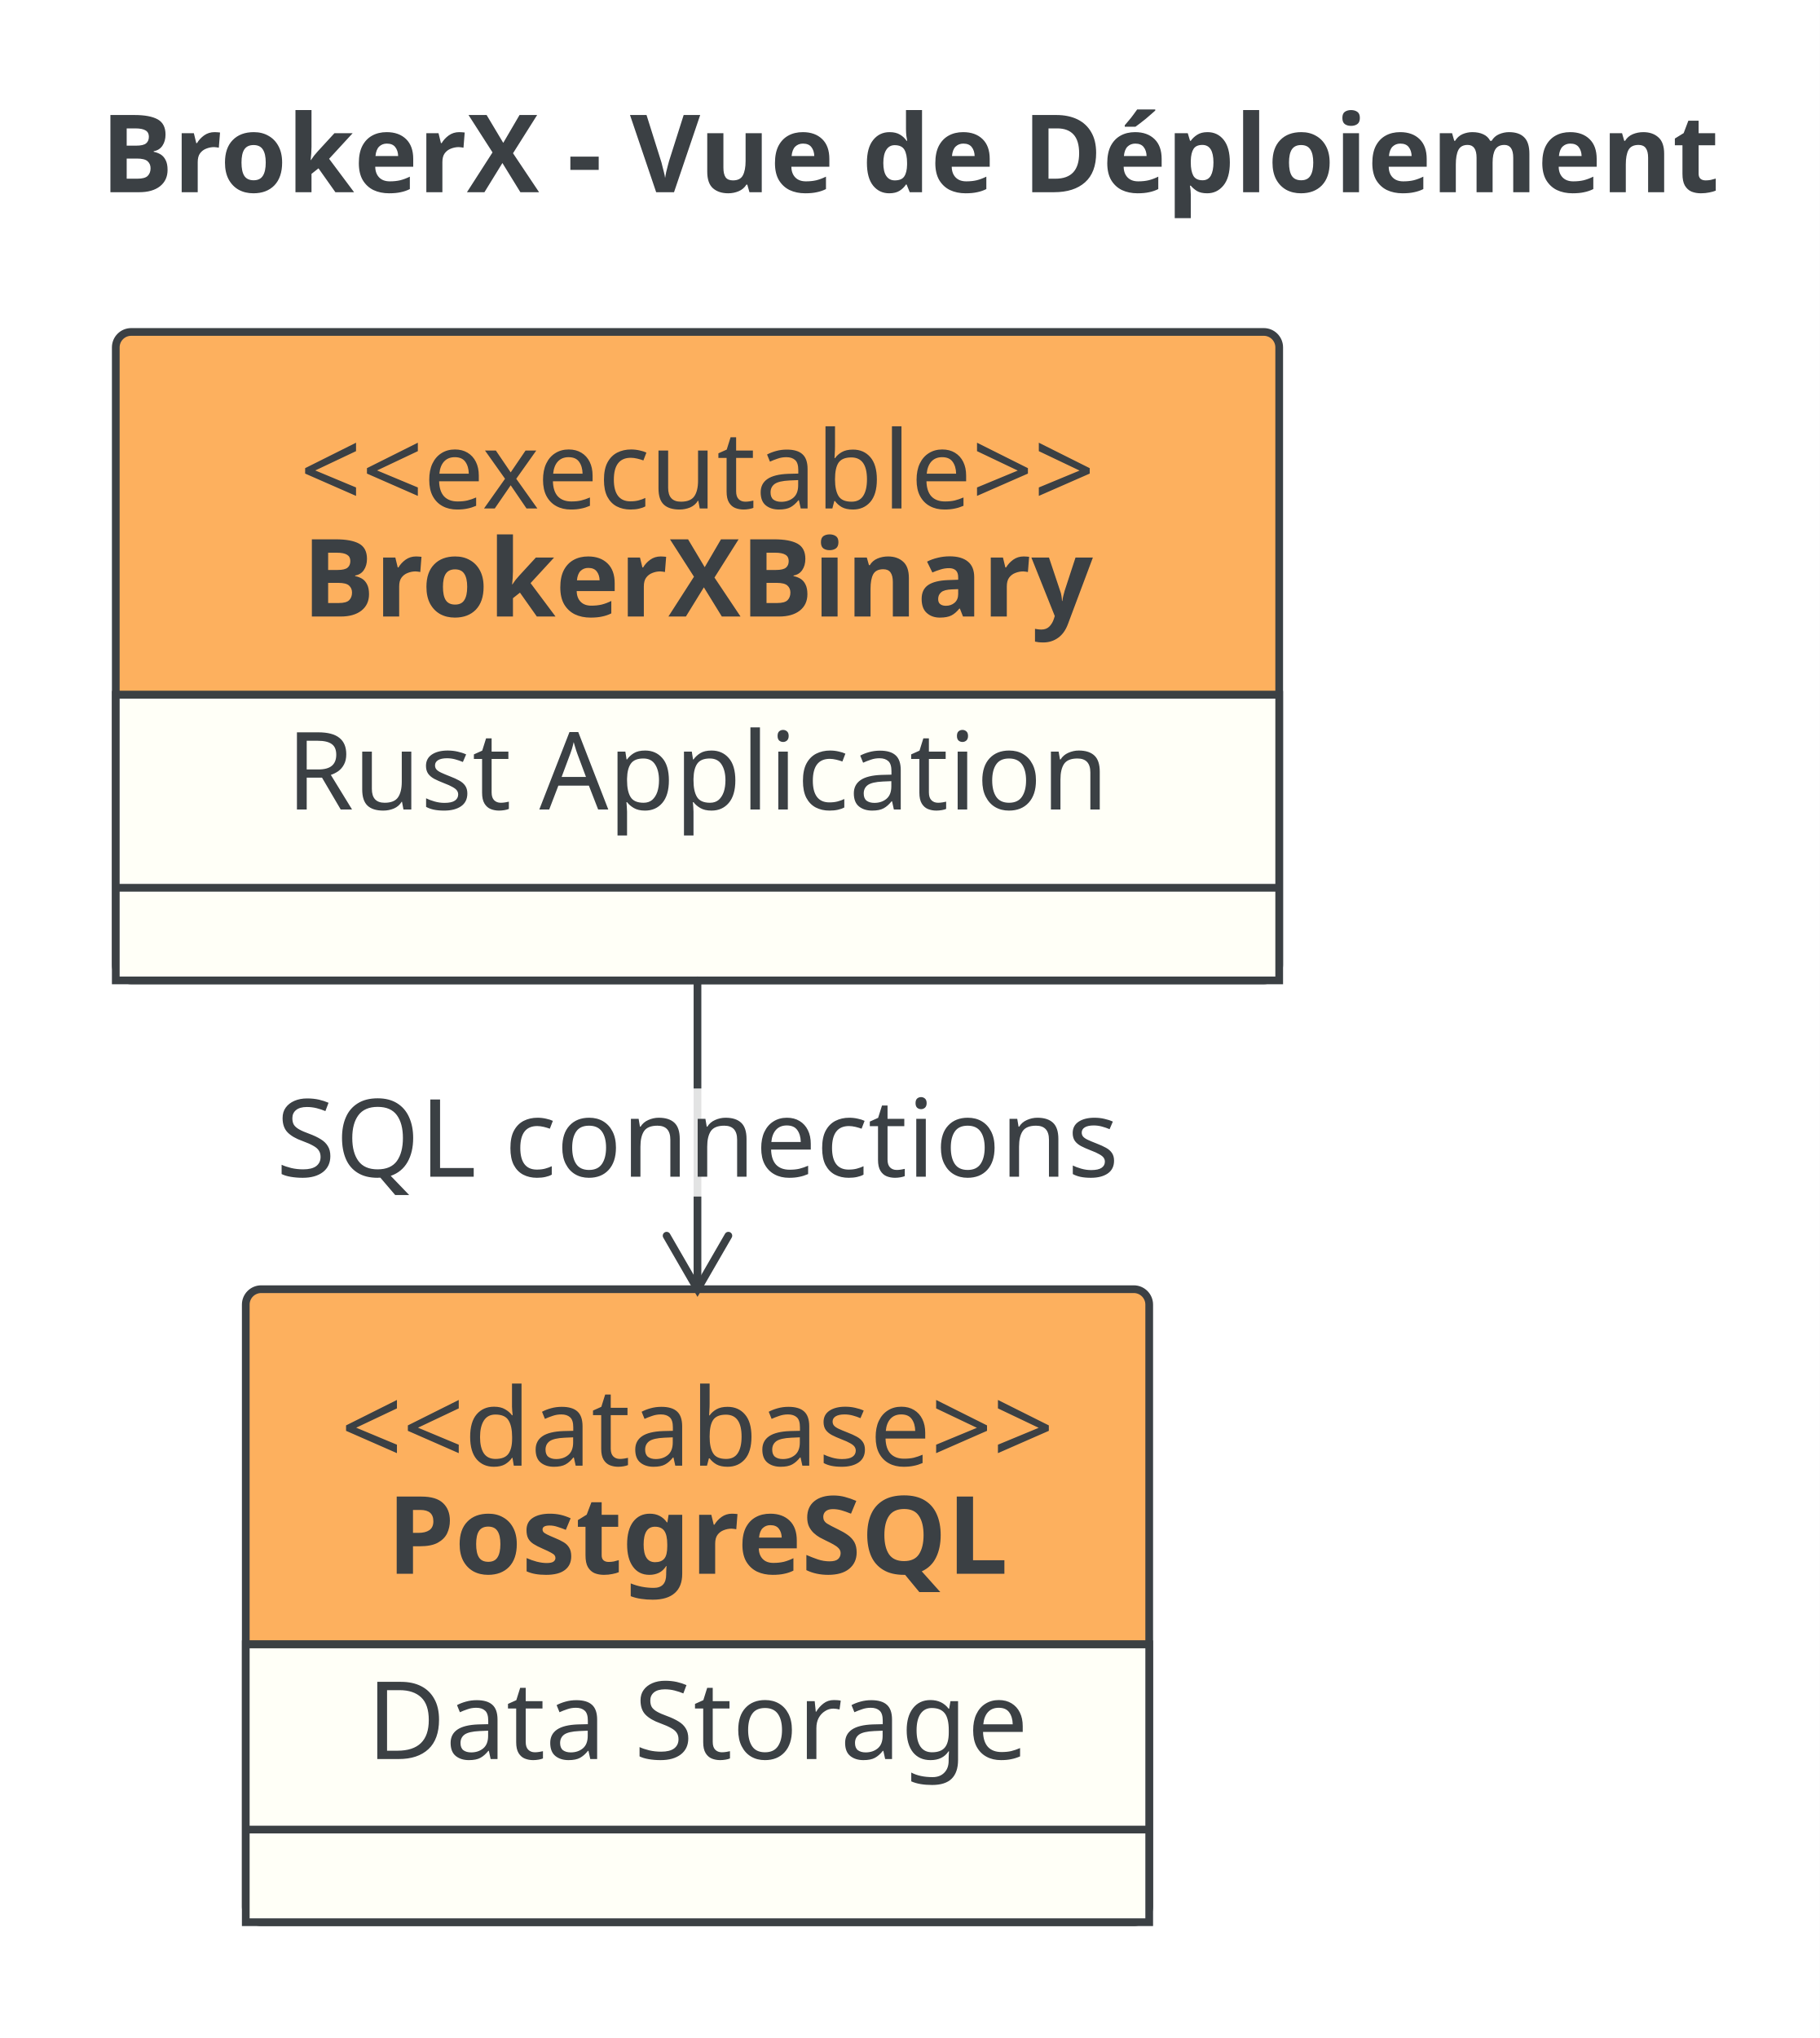
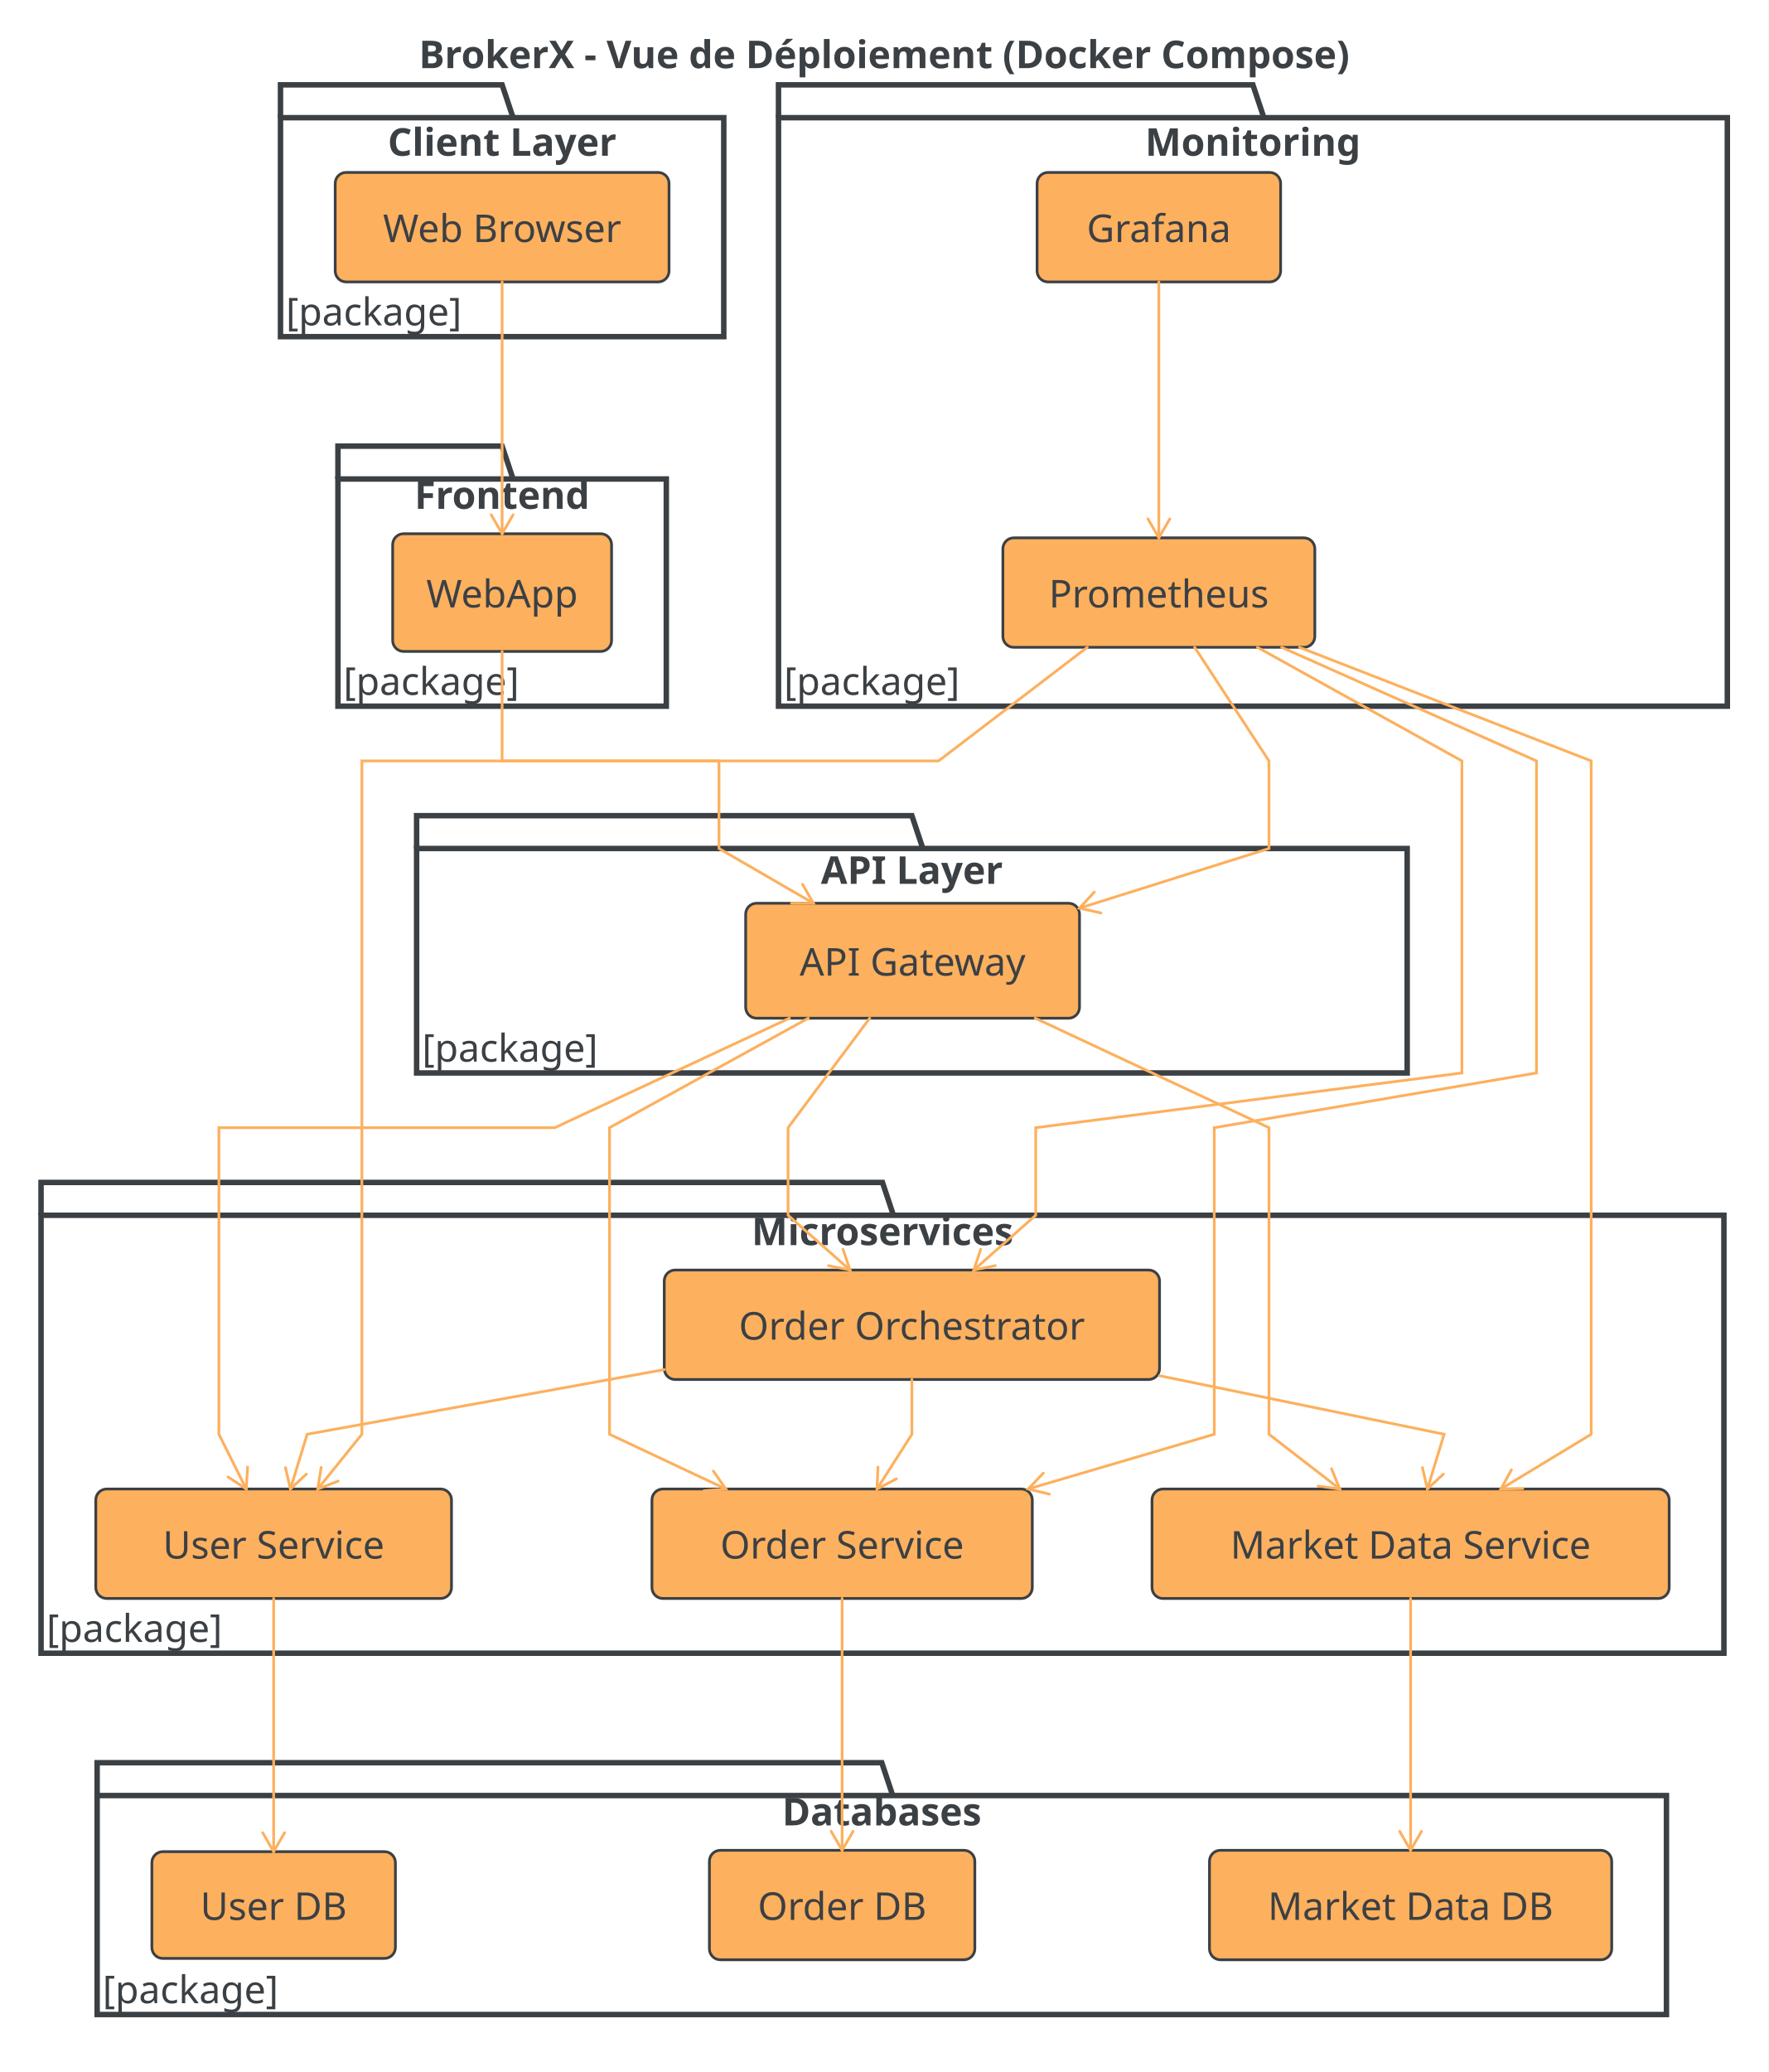
- <svg xmlns="http://www.w3.org/2000/svg" width="235.789" height="264" style="width: 235.789px; height: 264px;">
-   <defs id="defs_35" />
-   <path opacity="1" stroke-width="1" stroke-opacity="1" fill-opacity="1" d="M 0,0 l 235.789,0 l 0,264 l-235.789 0 z" fill="#fff" stroke="none" />
+ <svg xmlns="http://www.w3.org/2000/svg" width="646.25" height="757" style="width: 646.25px; height: 757px;">
+   <defs id="defs_4" />
+   <path opacity="1" stroke-width="1" stroke-opacity="1" fill-opacity="1" d="M 0,0 l 646.25,0 l 0,757 l-646.25 0 z" fill="#fff" stroke="none" />
  <g opacity="1" transform="matrix(1,0,0,1,15,43)">
-     <g opacity="1" class="class__entity">
-       <path opacity="1" stroke-width="1" stroke-opacity="1" fill-opacity="1" d="M 2,0 l 146.737,0 a 2,2,0,0,1,2,2 l 0,80 a 2,2,0,0,1,-2,2 l -146.737,0 a 2,2,0,0,1,-2,-2 l 0,-80 a 2,2,0,0,1,2,-2 z" fill="#fdb05e" stroke="#3b4044" />
-       <path opacity="1" stroke-width="1" stroke-opacity="1" fill-opacity="1" d="M 0,47 l 150.737,0 l 0,37 l-150.737 0 z" fill="#fffff7" stroke="#3b4044" class="class__section-bg" />
-       <text dominant-baseline="hanging" text-anchor="middle" opacity="1" stroke-width="1" stroke-opacity="1" fill-opacity="1" x="75.368" y="12" font-size="14" font-family="Source Code Pro, sans-serif" font-style="normal" font-weight="normal" font-variant="normal" fill="#3b4044" width="117.895" height="10" paint-order="stroke" style="stroke-linecap:butt; stroke-linejoin:miter;" stroke="none">&lt;&lt;executable&gt;&gt;</text>
-       <text dominant-baseline="hanging" text-anchor="middle" opacity="1" stroke-width="1" stroke-opacity="1" fill-opacity="1" x="75.368" y="26" font-size="14" font-family="Source Code Pro, sans-serif" font-style="normal" font-weight="bold" font-variant="normal" fill="#3b4044" width="109.474" height="13" paint-order="stroke" style="stroke-linecap:butt; stroke-linejoin:miter;" stroke="none">BrokerXBinary</text>
-       <text dominant-baseline="hanging" text-anchor="middle" opacity="1" stroke-width="1" stroke-opacity="1" fill-opacity="1" x="75.368" y="51" font-size="14" font-family="Source Code Pro, sans-serif" font-style="normal" font-weight="normal" font-variant="normal" fill="#3b4044" width="134.737" height="13" paint-order="stroke" style="stroke-linecap:butt; stroke-linejoin:miter;" stroke="none">Rust Application</text>
-       <text dominant-baseline="hanging" text-anchor="middle" opacity="1" stroke-width="1" stroke-opacity="1" fill-opacity="1" x="8" y="76" font-size="14" font-family="Source Code Pro, sans-serif" font-style="normal" font-weight="normal" font-variant="normal" fill="#3b4044" width="0" height="0" paint-order="stroke" style="stroke-linecap:butt; stroke-linejoin:miter;" stroke="none" />
-       <line opacity="1" stroke-width="1" stroke-opacity="1" fill-opacity="1" x1="-75.368" y1="5" x2="75.368" y2="5" stroke="#3b4044" class="class-entity__sep-line" transform="matrix(1,0,0,1,75.36842,42)" />
-       <line opacity="1" stroke-width="1" stroke-opacity="1" fill-opacity="1" x1="-75.368" y1="30" x2="75.368" y2="30" stroke="#3b4044" class="class-entity__sep-line" transform="matrix(1,0,0,1,75.36842,42)" />
-     </g>
-     <g opacity="1" class="class__entity">
-       <path opacity="1" stroke-width="1" stroke-opacity="1" fill-opacity="1" d="M 18.842,124 l 113.053,0 a 2,2,0,0,1,2,2 l 0,78 a 2,2,0,0,1,-2,2 l -113.053,0 a 2,2,0,0,1,-2,-2 l 0,-78 a 2,2,0,0,1,2,-2 z" fill="#fdb05e" stroke="#3b4044" />
-       <path opacity="1" stroke-width="1" stroke-opacity="1" fill-opacity="1" d="M 16.842,170 l 117.053,0 l 0,36 l-117.053 0 z" fill="#fffff7" stroke="#3b4044" class="class__section-bg" />
-       <text dominant-baseline="hanging" text-anchor="middle" opacity="1" stroke-width="1" stroke-opacity="1" fill-opacity="1" x="75.368" y="136" font-size="14" font-family="Source Code Pro, sans-serif" font-style="normal" font-weight="normal" font-variant="normal" fill="#3b4044" width="101.053" height="10" paint-order="stroke" style="stroke-linecap:butt; stroke-linejoin:miter;" stroke="none">&lt;&lt;database&gt;&gt;</text>
-       <text dominant-baseline="hanging" text-anchor="middle" opacity="1" stroke-width="1" stroke-opacity="1" fill-opacity="1" x="75.368" y="150" font-size="14" font-family="Source Code Pro, sans-serif" font-style="normal" font-weight="bold" font-variant="normal" fill="#3b4044" width="84.211" height="12" paint-order="stroke" style="stroke-linecap:butt; stroke-linejoin:miter;" stroke="none">PostgreSQL</text>
-       <text dominant-baseline="hanging" text-anchor="middle" opacity="1" stroke-width="1" stroke-opacity="1" fill-opacity="1" x="75.368" y="174" font-size="14" font-family="Source Code Pro, sans-serif" font-style="normal" font-weight="normal" font-variant="normal" fill="#3b4044" width="101.053" height="12" paint-order="stroke" style="stroke-linecap:butt; stroke-linejoin:miter;" stroke="none">Data Storage</text>
-       <text dominant-baseline="hanging" text-anchor="middle" opacity="1" stroke-width="1" stroke-opacity="1" fill-opacity="1" x="24.842" y="198" font-size="14" font-family="Source Code Pro, sans-serif" font-style="normal" font-weight="normal" font-variant="normal" fill="#3b4044" width="0" height="0" paint-order="stroke" style="stroke-linecap:butt; stroke-linejoin:miter;" stroke="none" />
-       <line opacity="1" stroke-width="1" stroke-opacity="1" fill-opacity="1" x1="-58.526" y1="5" x2="58.526" y2="5" stroke="#3b4044" class="class-entity__sep-line" transform="matrix(1,0,0,1,75.36842,165)" />
-       <line opacity="1" stroke-width="1" stroke-opacity="1" fill-opacity="1" x1="-58.526" y1="29" x2="58.526" y2="29" stroke="#3b4044" class="class-entity__sep-line" transform="matrix(1,0,0,1,75.36842,165)" />
+     <g opacity="1">
+       <g opacity="1">
+         <path opacity="1" stroke-width="2" stroke-opacity="1" fill-opacity="1" d="M 269.5 0L 269.5 -12L 442.875 -12L 446.875 0" fill="#fff" stroke="#3b4044" />
+         <path opacity="1" stroke-width="2" stroke-opacity="1" fill-opacity="1" d="M 269.5,0 l 346.75,0 l 0,215 l-346.75 0 z" fill="#fff" stroke="#3b4044" />
+       </g>
+       <text dominant-baseline="text-after-edge" text-anchor="middle" opacity="1" stroke-width="1" stroke-opacity="1" fill-opacity="1" x="442.875" y="18" font-size="14" font-family="Source Code Pro, sans-serif" font-style="normal" font-weight="bold" font-variant="normal" fill="#3b4044" paint-order="stroke" style="stroke-linecap:butt; stroke-linejoin:miter;" stroke="none" class="component__group-label">Monitoring</text>
+       <text dominant-baseline="hanging" text-anchor="left" opacity="1" stroke-width="1" stroke-opacity="1" fill-opacity="1" x="271.5" y="200" font-size="14" font-family="Source Code Pro, sans-serif" font-style="normal" font-weight="normal" font-variant="normal" fill="#3b4044" paint-order="stroke" style="stroke-linecap:butt; stroke-linejoin:miter;" stroke="none" class="component__type">[package]</text>
    </g>
    <g opacity="1">
-       <path opacity="1" stroke-width="1" stroke-opacity="1" fill-opacity="1" d="M 75.368 84L 75.368 94L 75.368 104L 75.368 114L 75.368 124" stroke="#3b4044" stroke-linecap="round" stroke-dasharray="null" fill="none" class="class__rel-line" />
-       <path opacity="0.85" stroke-width="1" stroke-opacity="1" fill-opacity="1" d="M 12.211,98 l 126.316,0 l 0,14 l-126.316 0 z" fill="#fff" stroke="none" class="label-bg" />
-       <text dominant-baseline="central" text-anchor="middle" opacity="1" stroke-width="1" stroke-opacity="1" fill-opacity="1" x="75.368" y="104" font-size="14" font-family="Source Code Pro, sans-serif" font-style="normal" font-weight="normal" font-variant="normal" fill="#3b4044" paint-order="stroke" style="stroke-linecap:butt; stroke-linejoin:miter;" stroke="none" class="class__rel-text">SQL connections</text>
-       <path opacity="1" stroke-width="1" stroke-opacity="1" fill-opacity="1" x="68.44" y="124" stroke="#3b4044" stroke-linecap="round" d="M 68.44 120L 75.368 124L 68.44 128" fill="none" transform="matrix(6.123233995736766e-17,1,-1,6.123233995736766e-17,199.3684,48.63158)" />
+       <g opacity="1">
+         <path opacity="1" stroke-width="2" stroke-opacity="1" fill-opacity="1" d="M 20.5 613L 20.5 601L 307.25 601L 311.25 613" fill="#fff" stroke="#3b4044" />
+         <path opacity="1" stroke-width="2" stroke-opacity="1" fill-opacity="1" d="M 20.5,613 l 573.5,0 l 0,80 l-573.5 0 z" fill="#fff" stroke="#3b4044" />
+       </g>
+       <text dominant-baseline="text-after-edge" text-anchor="middle" opacity="1" stroke-width="1" stroke-opacity="1" fill-opacity="1" x="307.25" y="628" font-size="14" font-family="Source Code Pro, sans-serif" font-style="normal" font-weight="bold" font-variant="normal" fill="#3b4044" paint-order="stroke" style="stroke-linecap:butt; stroke-linejoin:miter;" stroke="none" class="component__group-label">Databases</text>
+       <text dominant-baseline="hanging" text-anchor="left" opacity="1" stroke-width="1" stroke-opacity="1" fill-opacity="1" x="22.5" y="678" font-size="14" font-family="Source Code Pro, sans-serif" font-style="normal" font-weight="normal" font-variant="normal" fill="#3b4044" paint-order="stroke" style="stroke-linecap:butt; stroke-linejoin:miter;" stroke="none" class="component__type">[package]</text>
    </g>
-     <text dominant-baseline="text-after-edge" text-anchor="middle" opacity="1" stroke-width="1" stroke-opacity="1" fill-opacity="1" x="102.895" y="-14" font-size="14" font-family="Source Code Pro, sans-serif" font-style="normal" font-weight="bold" font-variant="normal" fill="#3b4044" paint-order="stroke" style="stroke-linecap:butt; stroke-linejoin:miter;" stroke="none" class="class__title">BrokerX - Vue de Déploiement</text>
+     <g opacity="1">
+       <g opacity="1">
+         <path opacity="1" stroke-width="2" stroke-opacity="1" fill-opacity="1" d="M 0 401L 0 389L 307.5 389L 311.5 401" fill="#fff" stroke="#3b4044" />
+         <path opacity="1" stroke-width="2" stroke-opacity="1" fill-opacity="1" d="M 0,401 l 615,0 l 0,160 l-615 0 z" fill="#fff" stroke="#3b4044" />
+       </g>
+       <text dominant-baseline="text-after-edge" text-anchor="middle" opacity="1" stroke-width="1" stroke-opacity="1" fill-opacity="1" x="307.5" y="416" font-size="14" font-family="Source Code Pro, sans-serif" font-style="normal" font-weight="bold" font-variant="normal" fill="#3b4044" paint-order="stroke" style="stroke-linecap:butt; stroke-linejoin:miter;" stroke="none" class="component__group-label">Microservices</text>
+       <text dominant-baseline="hanging" text-anchor="left" opacity="1" stroke-width="1" stroke-opacity="1" fill-opacity="1" x="2" y="546" font-size="14" font-family="Source Code Pro, sans-serif" font-style="normal" font-weight="normal" font-variant="normal" fill="#3b4044" paint-order="stroke" style="stroke-linecap:butt; stroke-linejoin:miter;" stroke="none" class="component__type">[package]</text>
+     </g>
+     <g opacity="1">
+       <g opacity="1">
+         <path opacity="1" stroke-width="2" stroke-opacity="1" fill-opacity="1" d="M 137.25 267L 137.25 255L 318.25 255L 322.25 267" fill="#fff" stroke="#3b4044" />
+         <path opacity="1" stroke-width="2" stroke-opacity="1" fill-opacity="1" d="M 137.25,267 l 362,0 l 0,82 l-362 0 z" fill="#fff" stroke="#3b4044" />
+       </g>
+       <text dominant-baseline="text-after-edge" text-anchor="middle" opacity="1" stroke-width="1" stroke-opacity="1" fill-opacity="1" x="318.25" y="284" font-size="14" font-family="Source Code Pro, sans-serif" font-style="normal" font-weight="bold" font-variant="normal" fill="#3b4044" paint-order="stroke" style="stroke-linecap:butt; stroke-linejoin:miter;" stroke="none" class="component__group-label">API Layer</text>
+       <text dominant-baseline="hanging" text-anchor="left" opacity="1" stroke-width="1" stroke-opacity="1" fill-opacity="1" x="139.25" y="334" font-size="14" font-family="Source Code Pro, sans-serif" font-style="normal" font-weight="normal" font-variant="normal" fill="#3b4044" paint-order="stroke" style="stroke-linecap:butt; stroke-linejoin:miter;" stroke="none" class="component__type">[package]</text>
+     </g>
+     <g opacity="1">
+       <g opacity="1">
+         <path opacity="1" stroke-width="2" stroke-opacity="1" fill-opacity="1" d="M 108.5 132L 108.5 120L 168.5 120L 172.5 132" fill="#fff" stroke="#3b4044" />
+         <path opacity="1" stroke-width="2" stroke-opacity="1" fill-opacity="1" d="M 108.5,132 l 120,0 l 0,83 l-120 0 z" fill="#fff" stroke="#3b4044" />
+       </g>
+       <text dominant-baseline="text-after-edge" text-anchor="middle" opacity="1" stroke-width="1" stroke-opacity="1" fill-opacity="1" x="168.5" y="147" font-size="14" font-family="Source Code Pro, sans-serif" font-style="normal" font-weight="bold" font-variant="normal" fill="#3b4044" paint-order="stroke" style="stroke-linecap:butt; stroke-linejoin:miter;" stroke="none" class="component__group-label">Frontend</text>
+       <text dominant-baseline="hanging" text-anchor="left" opacity="1" stroke-width="1" stroke-opacity="1" fill-opacity="1" x="110.5" y="200" font-size="14" font-family="Source Code Pro, sans-serif" font-style="normal" font-weight="normal" font-variant="normal" fill="#3b4044" paint-order="stroke" style="stroke-linecap:butt; stroke-linejoin:miter;" stroke="none" class="component__type">[package]</text>
+     </g>
+     <g opacity="1">
+       <g opacity="1">
+         <path opacity="1" stroke-width="2" stroke-opacity="1" fill-opacity="1" d="M 87.5 0L 87.5 -12L 168.5 -12L 172.5 0" fill="#fff" stroke="#3b4044" />
+         <path opacity="1" stroke-width="2" stroke-opacity="1" fill-opacity="1" d="M 87.5,0 l 162,0 l 0,80 l-162 0 z" fill="#fff" stroke="#3b4044" />
+       </g>
+       <text dominant-baseline="text-after-edge" text-anchor="middle" opacity="1" stroke-width="1" stroke-opacity="1" fill-opacity="1" x="168.5" y="18" font-size="14" font-family="Source Code Pro, sans-serif" font-style="normal" font-weight="bold" font-variant="normal" fill="#3b4044" paint-order="stroke" style="stroke-linecap:butt; stroke-linejoin:miter;" stroke="none" class="component__group-label">Client Layer</text>
+       <text dominant-baseline="hanging" text-anchor="left" opacity="1" stroke-width="1" stroke-opacity="1" fill-opacity="1" x="89.5" y="65" font-size="14" font-family="Source Code Pro, sans-serif" font-style="normal" font-weight="normal" font-variant="normal" fill="#3b4044" paint-order="stroke" style="stroke-linecap:butt; stroke-linejoin:miter;" stroke="none" class="component__type">[package]</text>
+     </g>
+     <g opacity="1" class="component__component">
+       <path opacity="1" stroke-width="1" stroke-opacity="1" fill-opacity="1" d="M 111.5,20 l 114,0 a 4,4,0,0,1,4,4 l 0,32 a 4,4,0,0,1,-4,4 l -114,0 a 4,4,0,0,1,-4,-4 l 0,-32 a 4,4,0,0,1,4,-4 z" fill="#fdb05e" stroke="#3b4044" class="component__component-rect" />
+       <text dominant-baseline="central" text-anchor="middle" opacity="1" stroke-width="1" stroke-opacity="1" fill-opacity="1" x="168.5" y="40" font-size="14" font-family="Source Code Pro, sans-serif" font-style="normal" font-weight="normal" font-variant="normal" fill="#3b4044" paint-order="stroke" style="stroke-linecap:butt; stroke-linejoin:miter;" stroke="none">Web Browser</text>
+     </g>
+     <g opacity="1" class="component__component">
+       <path opacity="1" stroke-width="1" stroke-opacity="1" fill-opacity="1" d="M 132.5,152 l 72,0 a 4,4,0,0,1,4,4 l 0,35 a 4,4,0,0,1,-4,4 l -72,0 a 4,4,0,0,1,-4,-4 l 0,-35 a 4,4,0,0,1,4,-4 z" fill="#fdb05e" stroke="#3b4044" class="component__component-rect" />
+       <text dominant-baseline="central" text-anchor="middle" opacity="1" stroke-width="1" stroke-opacity="1" fill-opacity="1" x="168.5" y="173.5" font-size="14" font-family="Source Code Pro, sans-serif" font-style="normal" font-weight="normal" font-variant="normal" fill="#3b4044" paint-order="stroke" style="stroke-linecap:butt; stroke-linejoin:miter;" stroke="none">WebApp</text>
+     </g>
+     <g opacity="1" class="component__component">
+       <path opacity="1" stroke-width="1" stroke-opacity="1" fill-opacity="1" d="M 261.5,287 l 114,0 a 4,4,0,0,1,4,4 l 0,34 a 4,4,0,0,1,-4,4 l -114,0 a 4,4,0,0,1,-4,-4 l 0,-34 a 4,4,0,0,1,4,-4 z" fill="#fdb05e" stroke="#3b4044" class="component__component-rect" />
+       <text dominant-baseline="central" text-anchor="middle" opacity="1" stroke-width="1" stroke-opacity="1" fill-opacity="1" x="318.5" y="308" font-size="14" font-family="Source Code Pro, sans-serif" font-style="normal" font-weight="normal" font-variant="normal" fill="#3b4044" paint-order="stroke" style="stroke-linecap:butt; stroke-linejoin:miter;" stroke="none">API Gateway</text>
+     </g>
+     <g opacity="1" class="component__component">
+       <path opacity="1" stroke-width="1" stroke-opacity="1" fill-opacity="1" d="M 24,501 l 122,0 a 4,4,0,0,1,4,4 l 0,32 a 4,4,0,0,1,-4,4 l -122,0 a 4,4,0,0,1,-4,-4 l 0,-32 a 4,4,0,0,1,4,-4 z" fill="#fdb05e" stroke="#3b4044" class="component__component-rect" />
+       <text dominant-baseline="central" text-anchor="middle" opacity="1" stroke-width="1" stroke-opacity="1" fill-opacity="1" x="85" y="521" font-size="14" font-family="Source Code Pro, sans-serif" font-style="normal" font-weight="normal" font-variant="normal" fill="#3b4044" paint-order="stroke" style="stroke-linecap:butt; stroke-linejoin:miter;" stroke="none">User Service</text>
+     </g>
+     <g opacity="1" class="component__component">
+       <path opacity="1" stroke-width="1" stroke-opacity="1" fill-opacity="1" d="M 227.25,501 l 131,0 a 4,4,0,0,1,4,4 l 0,32 a 4,4,0,0,1,-4,4 l -131,0 a 4,4,0,0,1,-4,-4 l 0,-32 a 4,4,0,0,1,4,-4 z" fill="#fdb05e" stroke="#3b4044" class="component__component-rect" />
+       <text dominant-baseline="central" text-anchor="middle" opacity="1" stroke-width="1" stroke-opacity="1" fill-opacity="1" x="292.75" y="521" font-size="14" font-family="Source Code Pro, sans-serif" font-style="normal" font-weight="normal" font-variant="normal" fill="#3b4044" paint-order="stroke" style="stroke-linecap:butt; stroke-linejoin:miter;" stroke="none">Order Service</text>
+     </g>
+     <g opacity="1" class="component__component">
+       <path opacity="1" stroke-width="1" stroke-opacity="1" fill-opacity="1" d="M 410,501 l 181,0 a 4,4,0,0,1,4,4 l 0,32 a 4,4,0,0,1,-4,4 l -181,0 a 4,4,0,0,1,-4,-4 l 0,-32 a 4,4,0,0,1,4,-4 z" fill="#fdb05e" stroke="#3b4044" class="component__component-rect" />
+       <text dominant-baseline="central" text-anchor="middle" opacity="1" stroke-width="1" stroke-opacity="1" fill-opacity="1" x="500.5" y="521" font-size="14" font-family="Source Code Pro, sans-serif" font-style="normal" font-weight="normal" font-variant="normal" fill="#3b4044" paint-order="stroke" style="stroke-linecap:butt; stroke-linejoin:miter;" stroke="none">Market Data Service</text>
+     </g>
+     <g opacity="1" class="component__component">
+       <path opacity="1" stroke-width="1" stroke-opacity="1" fill-opacity="1" d="M 231.75,421 l 173,0 a 4,4,0,0,1,4,4 l 0,32 a 4,4,0,0,1,-4,4 l -173,0 a 4,4,0,0,1,-4,-4 l 0,-32 a 4,4,0,0,1,4,-4 z" fill="#fdb05e" stroke="#3b4044" class="component__component-rect" />
+       <text dominant-baseline="central" text-anchor="middle" opacity="1" stroke-width="1" stroke-opacity="1" fill-opacity="1" x="318.25" y="441" font-size="14" font-family="Source Code Pro, sans-serif" font-style="normal" font-weight="normal" font-variant="normal" fill="#3b4044" paint-order="stroke" style="stroke-linecap:butt; stroke-linejoin:miter;" stroke="none">Order Orchestrator</text>
+     </g>
+     <g opacity="1" class="component__component">
+       <path opacity="1" stroke-width="1" stroke-opacity="1" fill-opacity="1" d="M 44.5,633.5 l 81,0 a 4,4,0,0,1,4,4 l 0,31 a 4,4,0,0,1,-4,4 l -81,0 a 4,4,0,0,1,-4,-4 l 0,-31 a 4,4,0,0,1,4,-4 z" fill="#fdb05e" stroke="#3b4044" class="component__component-rect" />
+       <text dominant-baseline="central" text-anchor="middle" opacity="1" stroke-width="1" stroke-opacity="1" fill-opacity="1" x="85" y="653" font-size="14" font-family="Source Code Pro, sans-serif" font-style="normal" font-weight="normal" font-variant="normal" fill="#3b4044" paint-order="stroke" style="stroke-linecap:butt; stroke-linejoin:miter;" stroke="none">User DB</text>
+     </g>
+     <g opacity="1" class="component__component">
+       <path opacity="1" stroke-width="1" stroke-opacity="1" fill-opacity="1" d="M 248.25,633 l 89,0 a 4,4,0,0,1,4,4 l 0,32 a 4,4,0,0,1,-4,4 l -89,0 a 4,4,0,0,1,-4,-4 l 0,-32 a 4,4,0,0,1,4,-4 z" fill="#fdb05e" stroke="#3b4044" class="component__component-rect" />
+       <text dominant-baseline="central" text-anchor="middle" opacity="1" stroke-width="1" stroke-opacity="1" fill-opacity="1" x="292.75" y="653" font-size="14" font-family="Source Code Pro, sans-serif" font-style="normal" font-weight="normal" font-variant="normal" fill="#3b4044" paint-order="stroke" style="stroke-linecap:butt; stroke-linejoin:miter;" stroke="none">Order DB</text>
+     </g>
+     <g opacity="1" class="component__component">
+       <path opacity="1" stroke-width="1" stroke-opacity="1" fill-opacity="1" d="M 431,633 l 139,0 a 4,4,0,0,1,4,4 l 0,32 a 4,4,0,0,1,-4,4 l -139,0 a 4,4,0,0,1,-4,-4 l 0,-32 a 4,4,0,0,1,4,-4 z" fill="#fdb05e" stroke="#3b4044" class="component__component-rect" />
+       <text dominant-baseline="central" text-anchor="middle" opacity="1" stroke-width="1" stroke-opacity="1" fill-opacity="1" x="500.5" y="653" font-size="14" font-family="Source Code Pro, sans-serif" font-style="normal" font-weight="normal" font-variant="normal" fill="#3b4044" paint-order="stroke" style="stroke-linecap:butt; stroke-linejoin:miter;" stroke="none">Market Data DB</text>
+     </g>
+     <g opacity="1" class="component__component">
+       <path opacity="1" stroke-width="1" stroke-opacity="1" fill-opacity="1" d="M 355.5,153.5 l 106,0 a 4,4,0,0,1,4,4 l 0,32 a 4,4,0,0,1,-4,4 l -106,0 a 4,4,0,0,1,-4,-4 l 0,-32 a 4,4,0,0,1,4,-4 z" fill="#fdb05e" stroke="#3b4044" class="component__component-rect" />
+       <text dominant-baseline="central" text-anchor="middle" opacity="1" stroke-width="1" stroke-opacity="1" fill-opacity="1" x="408.5" y="173.5" font-size="14" font-family="Source Code Pro, sans-serif" font-style="normal" font-weight="normal" font-variant="normal" fill="#3b4044" paint-order="stroke" style="stroke-linecap:butt; stroke-linejoin:miter;" stroke="none">Prometheus</text>
+     </g>
+     <g opacity="1" class="component__component">
+       <path opacity="1" stroke-width="1" stroke-opacity="1" fill-opacity="1" d="M 368,20 l 81,0 a 4,4,0,0,1,4,4 l 0,32 a 4,4,0,0,1,-4,4 l -81,0 a 4,4,0,0,1,-4,-4 l 0,-32 a 4,4,0,0,1,4,-4 z" fill="#fdb05e" stroke="#3b4044" class="component__component-rect" />
+       <text dominant-baseline="central" text-anchor="middle" opacity="1" stroke-width="1" stroke-opacity="1" fill-opacity="1" x="408.5" y="40" font-size="14" font-family="Source Code Pro, sans-serif" font-style="normal" font-weight="normal" font-variant="normal" fill="#3b4044" paint-order="stroke" style="stroke-linecap:butt; stroke-linejoin:miter;" stroke="none">Grafana</text>
+     </g>
+     <g opacity="1">
+       <path opacity="1" stroke-width="1" stroke-opacity="1" fill-opacity="1" d="M 168.5 60L 168.5 100L 168.5 100L 168.5 132L 168.5 152" stroke="#fdb05e" stroke-linecap="round" fill="none" class="component__rel-line" />
+       <path opacity="1" stroke-width="1" stroke-opacity="1" fill-opacity="1" x="161.572" y="152" stroke="#fdb05e" stroke-linecap="round" d="M 161.572 148L 168.5 152L 161.572 156" fill="none" transform="matrix(6.123233995736766e-17,1,-1,6.123233995736766e-17,320.5,-16.5)" />
+     </g>
+     <g opacity="1">
+       <path opacity="1" stroke-width="1" stroke-opacity="1" fill-opacity="1" d="M 168.5 195L 168.5 235L 247.75 235L 247.75 267L 282.262 287" stroke="#fdb05e" stroke-linecap="round" fill="none" class="component__rel-line" />
+       <path opacity="1" stroke-width="1" stroke-opacity="1" fill-opacity="1" x="275.334" y="287" stroke="#fdb05e" stroke-linecap="round" d="M 275.334 283L 282.262 287L 275.334 291" fill="none" transform="matrix(0.8652169,0.5013978,-0.5013978,0.8652169,181.9453,-102.8429)" />
+     </g>
+     <g opacity="1">
+       <path opacity="1" stroke-width="1" stroke-opacity="1" fill-opacity="1" d="M 273.488 329L 187.75 369L 65 369L 65 401L 65 441L 65 481L 75 501" stroke="#fdb05e" stroke-linecap="round" fill="none" class="component__rel-line" />
+       <path opacity="1" stroke-width="1" stroke-opacity="1" fill-opacity="1" x="68.072" y="501" stroke="#fdb05e" stroke-linecap="round" d="M 68.072 497L 75 501L 68.072 505" fill="none" transform="matrix(0.4472136,0.8944272,-0.8944272,0.4472136,489.567,209.8639)" />
+     </g>
+     <g opacity="1">
+       <path opacity="1" stroke-width="1" stroke-opacity="1" fill-opacity="1" d="M 280.373 329L 207.75 369L 207.75 369L 207.75 401L 207.75 441L 207.75 481L 250.25 501" stroke="#fdb05e" stroke-linecap="round" fill="none" class="component__rel-line" />
+       <path opacity="1" stroke-width="1" stroke-opacity="1" fill-opacity="1" x="243.322" y="501" stroke="#fdb05e" stroke-linecap="round" d="M 243.322 497L 250.25 501L 243.322 505" fill="none" transform="matrix(0.9048187,0.425797,-0.425797,0.9048187,237.1434,-58.86988)" />
+     </g>
+     <g opacity="1">
+       <path opacity="1" stroke-width="1" stroke-opacity="1" fill-opacity="1" d="M 363.34 329L 448.75 369L 448.75 369L 448.75 401L 448.75 441L 448.75 481L 474.625 501" stroke="#fdb05e" stroke-linecap="round" fill="none" class="component__rel-line" />
+       <path opacity="1" stroke-width="1" stroke-opacity="1" fill-opacity="1" x="467.697" y="501" stroke="#fdb05e" stroke-linecap="round" d="M 467.697 497L 474.625 501L 467.697 505" fill="none" transform="matrix(0.7912009,0.6115563,-0.6115563,0.7912009,405.491,-185.6516)" />
+     </g>
+     <g opacity="1">
+       <path opacity="1" stroke-width="1" stroke-opacity="1" fill-opacity="1" d="M 302.836 329L 273 369L 273 369L 273 401L 295.625 421" stroke="#fdb05e" stroke-linecap="round" fill="none" class="component__rel-line" />
+       <path opacity="1" stroke-width="1" stroke-opacity="1" fill-opacity="1" x="288.697" y="421" stroke="#fdb05e" stroke-linecap="round" d="M 288.697 417L 295.625 421L 288.697 425" fill="none" transform="matrix(0.7492335,0.6623059,-0.6623059,0.7492335,352.9636,-90.2215)" />
+     </g>
+     <g opacity="1">
+       <path opacity="1" stroke-width="1" stroke-opacity="1" fill-opacity="1" d="M 227.75 457.38L 97.25 481L 91.125 501" stroke="#fdb05e" stroke-linecap="round" fill="none" class="component__rel-line" />
+       <path opacity="1" stroke-width="1" stroke-opacity="1" fill-opacity="1" x="84.197" y="501" stroke="#fdb05e" stroke-linecap="round" d="M 84.197 497L 91.125 501L 84.197 505" fill="none" transform="matrix(-0.2928258,0.9561658,-0.9561658,-0.2928258,596.8478,560.5751)" />
+     </g>
+     <g opacity="1">
+       <path opacity="1" stroke-width="1" stroke-opacity="1" fill-opacity="1" d="M 318.25 461L 318.25 481L 305.5 501" stroke="#fdb05e" stroke-linecap="round" fill="none" class="component__rel-line" />
+       <path opacity="1" stroke-width="1" stroke-opacity="1" fill-opacity="1" x="298.572" y="501" stroke="#fdb05e" stroke-linecap="round" d="M 298.572 497L 305.5 501L 298.572 505" fill="none" transform="matrix(-0.5375573,0.8432272,-0.8432272,-0.5375573,892.1806,512.7103)" />
+     </g>
+     <g opacity="1">
+       <path opacity="1" stroke-width="1" stroke-opacity="1" fill-opacity="1" d="M 408.75 459.612L 512.75 481L 506.625 501" stroke="#fdb05e" stroke-linecap="round" fill="none" class="component__rel-line" />
+       <path opacity="1" stroke-width="1" stroke-opacity="1" fill-opacity="1" x="499.697" y="501" stroke="#fdb05e" stroke-linecap="round" d="M 499.697 497L 506.625 501L 499.697 505" fill="none" transform="matrix(-0.2928258,0.9561658,-0.9561658,-0.2928258,1134.017,163.2882)" />
+     </g>
+     <g opacity="1">
+       <path opacity="1" stroke-width="1" stroke-opacity="1" fill-opacity="1" d="M 85 541L 85 581L 85 581L 85 613L 85 633.5" stroke="#fdb05e" stroke-linecap="round" fill="none" class="component__rel-line" />
+       <path opacity="1" stroke-width="1" stroke-opacity="1" fill-opacity="1" x="78.072" y="633.5" stroke="#fdb05e" stroke-linecap="round" d="M 78.072 629.5L 85 633.5L 78.072 637.5" fill="none" transform="matrix(6.123233995736766e-17,1,-1,6.123233995736766e-17,718.5,548.5)" />
+     </g>
+     <g opacity="1">
+       <path opacity="1" stroke-width="1" stroke-opacity="1" fill-opacity="1" d="M 292.75 541L 292.75 581L 292.75 581L 292.75 613L 292.75 633" stroke="#fdb05e" stroke-linecap="round" fill="none" class="component__rel-line" />
+       <path opacity="1" stroke-width="1" stroke-opacity="1" fill-opacity="1" x="285.822" y="633" stroke="#fdb05e" stroke-linecap="round" d="M 285.822 629L 292.75 633L 285.822 637" fill="none" transform="matrix(6.123233995736766e-17,1,-1,6.123233995736766e-17,925.75,340.25)" />
+     </g>
+     <g opacity="1">
+       <path opacity="1" stroke-width="1" stroke-opacity="1" fill-opacity="1" d="M 500.5 541L 500.5 581L 500.5 581L 500.5 613L 500.5 633" stroke="#fdb05e" stroke-linecap="round" fill="none" class="component__rel-line" />
+       <path opacity="1" stroke-width="1" stroke-opacity="1" fill-opacity="1" x="493.572" y="633" stroke="#fdb05e" stroke-linecap="round" d="M 493.572 629L 500.5 633L 493.572 637" fill="none" transform="matrix(6.123233995736766e-17,1,-1,6.123233995736766e-17,1133.5,132.5)" />
+     </g>
+     <g opacity="1">
+       <path opacity="1" stroke-width="1" stroke-opacity="1" fill-opacity="1" d="M 421.589 193.5L 448.75 235L 448.75 235L 448.75 267L 379.5 288.798" stroke="#fdb05e" stroke-linecap="round" fill="none" class="component__rel-line" />
+       <path opacity="1" stroke-width="1" stroke-opacity="1" fill-opacity="1" x="372.572" y="288.798" stroke="#fdb05e" stroke-linecap="round" d="M 372.572 284.798L 379.5 288.798L 372.572 292.798" fill="none" transform="matrix(-0.953859,0.300255,-0.300255,-0.953859,828.2027,450.3247)" />
+     </g>
+     <g opacity="1">
+       <path opacity="1" stroke-width="1" stroke-opacity="1" fill-opacity="1" d="M 382.321 193.5L 328 235L 117.25 235L 117.25 267L 117.25 308L 117.25 349L 117.25 369L 117.25 401L 117.25 441L 117.25 481L 101.125 501" stroke="#fdb05e" stroke-linecap="round" fill="none" class="component__rel-line" />
+       <path opacity="1" stroke-width="1" stroke-opacity="1" fill-opacity="1" x="94.197" y="501" stroke="#fdb05e" stroke-linecap="round" d="M 94.197 497L 101.125 501L 94.197 505" fill="none" transform="matrix(-0.6276573,0.7784897,-0.7784897,-0.6276573,554.6202,736.7316)" />
+     </g>
+     <g opacity="1">
+       <path opacity="1" stroke-width="1" stroke-opacity="1" fill-opacity="1" d="M 453.378 193.5L 546.5 235L 546.5 235L 546.5 267L 546.5 308L 546.5 349L 428.75 369L 428.75 401L 428.75 441L 428.75 481L 360.75 501" stroke="#fdb05e" stroke-linecap="round" fill="none" class="component__rel-line" />
+       <path opacity="1" stroke-width="1" stroke-opacity="1" fill-opacity="1" x="353.822" y="501" stroke="#fdb05e" stroke-linecap="round" d="M 353.822 497L 360.75 501L 353.822 505" fill="none" transform="matrix(-0.9593655,0.2821663,-0.2821663,-0.9593655,848.2064,879.8506)" />
+     </g>
+     <g opacity="1">
+       <path opacity="1" stroke-width="1" stroke-opacity="1" fill-opacity="1" d="M 459.882 193.5L 566.5 235L 566.5 235L 566.5 267L 566.5 308L 566.5 349L 566.5 369L 566.5 401L 566.5 441L 566.5 481L 533.5 501" stroke="#fdb05e" stroke-linecap="round" fill="none" class="component__rel-line" />
+       <path opacity="1" stroke-width="1" stroke-opacity="1" fill-opacity="1" x="526.572" y="501" stroke="#fdb05e" stroke-linecap="round" d="M 526.572 497L 533.5 501L 526.572 505" fill="none" transform="matrix(-0.8551978,0.5183017,-0.5183017,-0.8551978,1249.417,652.9401)" />
+     </g>
+     <g opacity="1">
+       <path opacity="1" stroke-width="1" stroke-opacity="1" fill-opacity="1" d="M 444.516 193.5L 519.25 235L 519.25 235L 519.25 267L 519.25 308L 519.25 349L 363.5 369L 363.5 401L 340.875 421" stroke="#fdb05e" stroke-linecap="round" fill="none" class="component__rel-line" />
+       <path opacity="1" stroke-width="1" stroke-opacity="1" fill-opacity="1" x="333.947" y="421" stroke="#fdb05e" stroke-linecap="round" d="M 333.947 417L 340.875 421L 333.947 425" fill="none" transform="matrix(-0.7492335,0.6623059,-0.6623059,-0.7492335,875.1008,510.6638)" />
+     </g>
+     <g opacity="1">
+       <path opacity="1" stroke-width="1" stroke-opacity="1" fill-opacity="1" d="M 408.5 60L 408.5 100L 408.5 100L 408.5 132L 408.5 153.5" stroke="#fdb05e" stroke-linecap="round" fill="none" class="component__rel-line" />
+       <path opacity="1" stroke-width="1" stroke-opacity="1" fill-opacity="1" x="401.572" y="153.5" stroke="#fdb05e" stroke-linecap="round" d="M 401.572 149.5L 408.5 153.5L 401.572 157.5" fill="none" transform="matrix(6.123233995736766e-17,1,-1,6.123233995736766e-17,562,-255)" />
+     </g>
+     <text dominant-baseline="text-after-edge" text-anchor="middle" opacity="1" stroke-width="1" stroke-opacity="1" fill-opacity="1" x="308.125" y="-14" font-size="14" font-family="Source Code Pro, sans-serif" font-style="normal" font-weight="bold" font-variant="normal" fill="#3b4044" paint-order="stroke" style="stroke-linecap:butt; stroke-linejoin:miter;" stroke="none" class="component__title">BrokerX - Vue de Déploiement (Docker Compose)</text>
  </g>
</svg>
